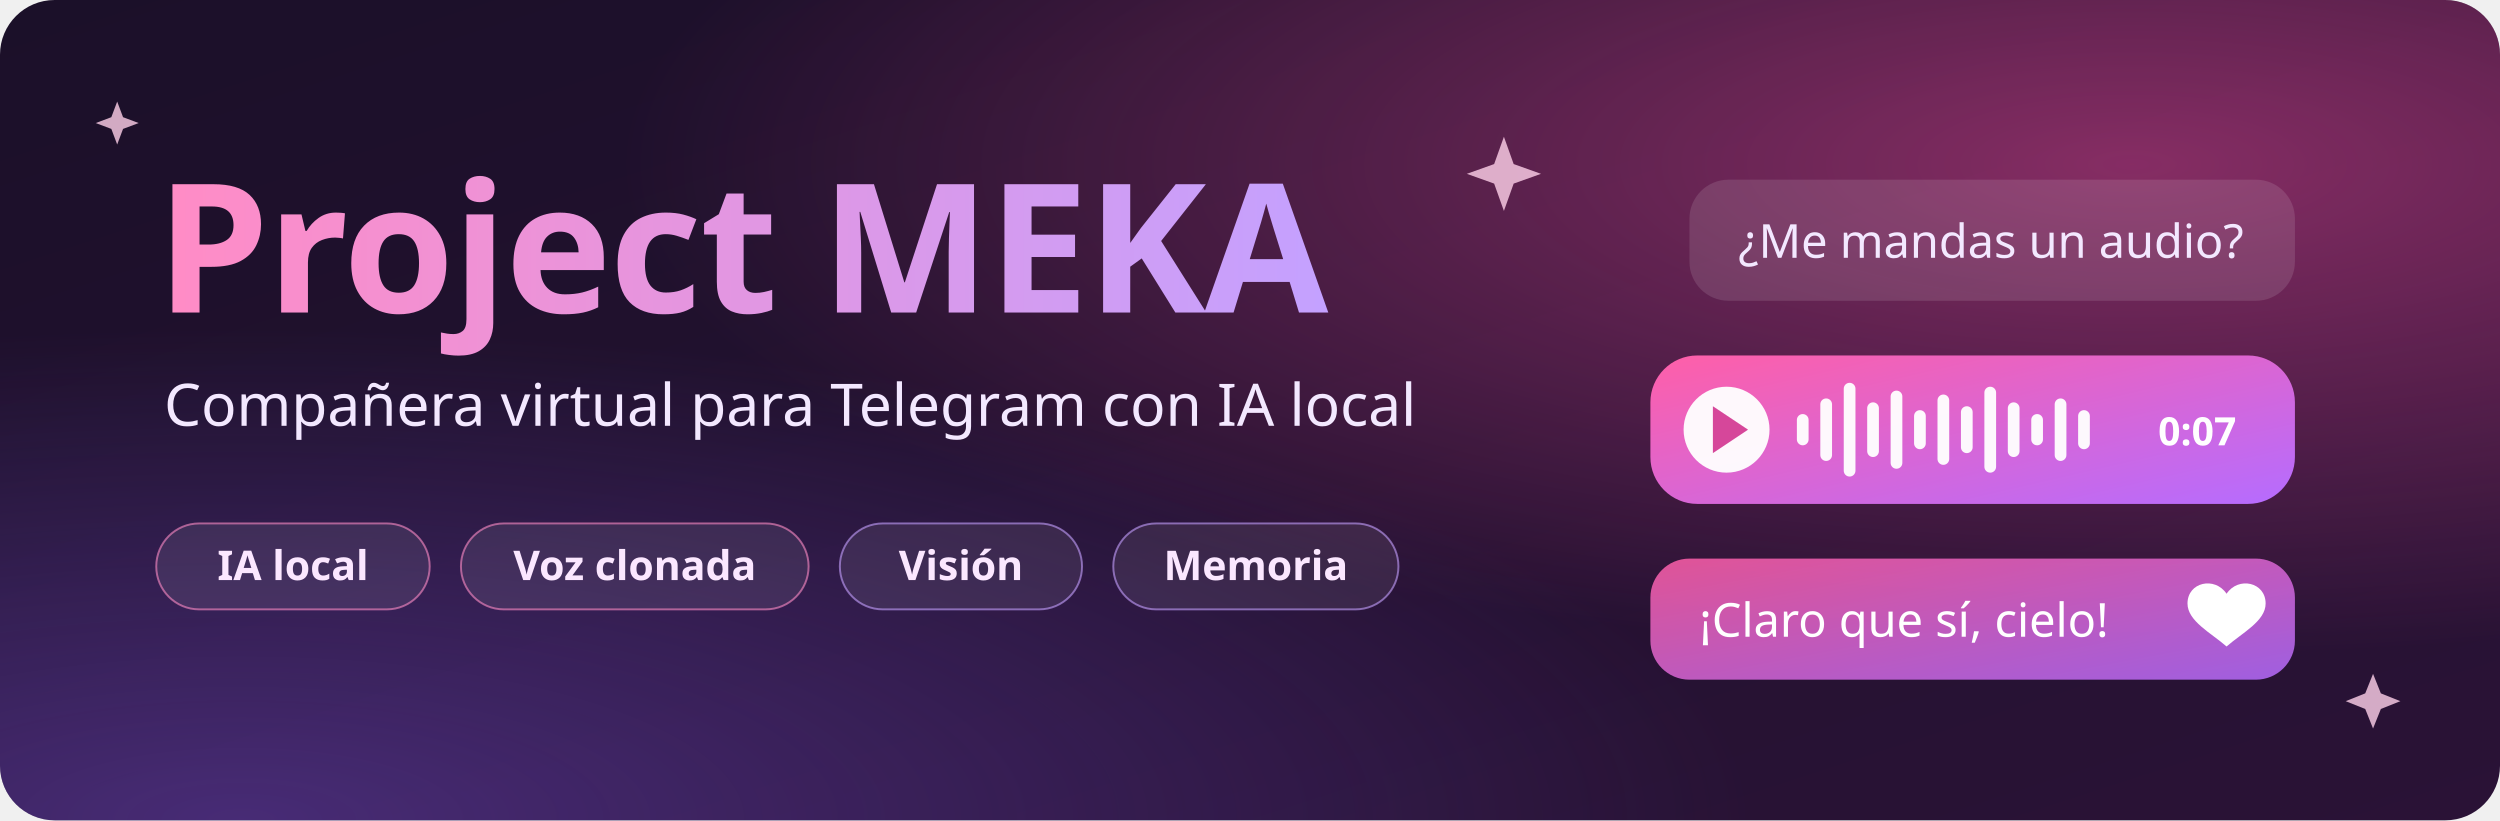
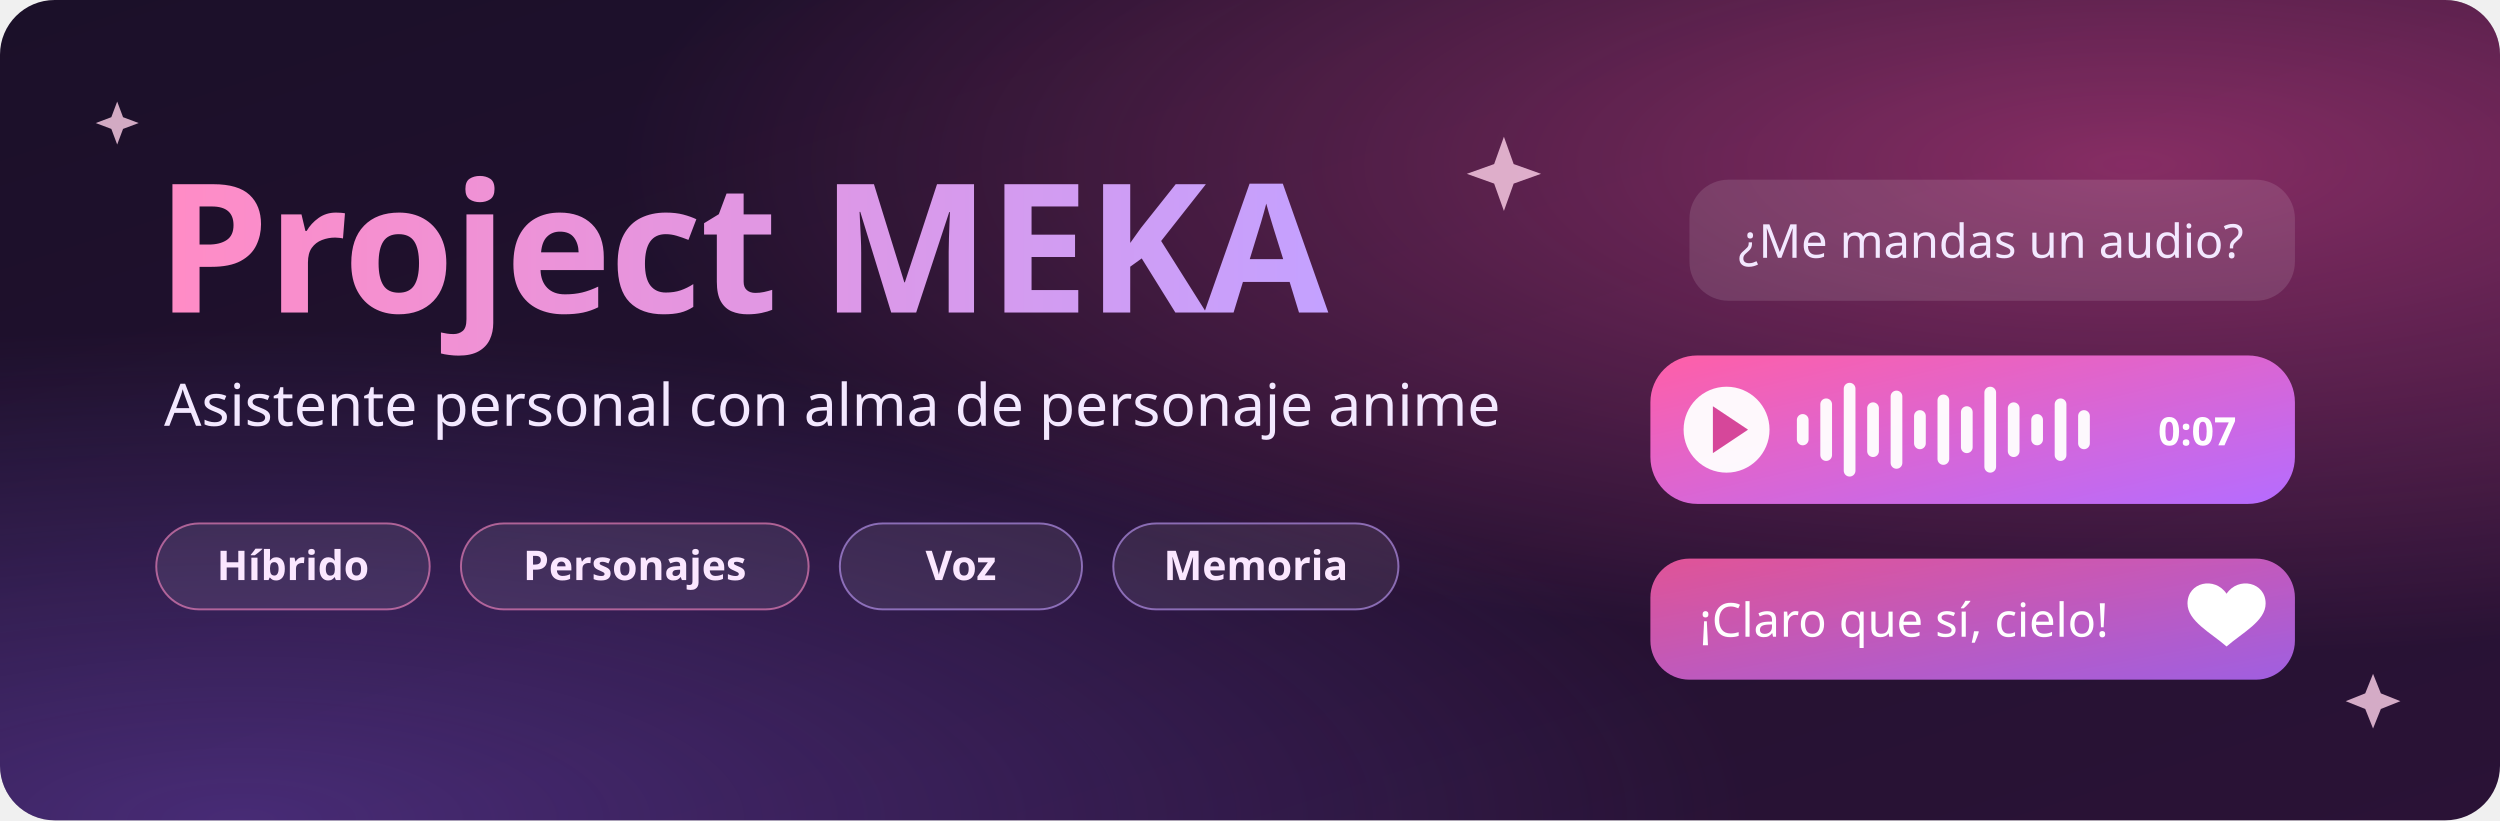
<svg xmlns="http://www.w3.org/2000/svg" viewBox="0 0 1280 420" width="1280" height="420" role="img" aria-labelledby="title desc">
  <defs>
    <linearGradient id="bg" x1="0" y1="0" x2="1" y2="1">
      <stop offset="0" stop-color="#1b1029" />
      <stop offset="1" stop-color="#2a1236" />
    </linearGradient>
    <radialGradient id="glow1" cx="0.85" cy="0.2" r="0.6">
      <stop offset="0" stop-color="#ff4fa3" stop-opacity="0.45" />
      <stop offset="1" stop-color="#ff4fa3" stop-opacity="0" />
    </radialGradient>
    <radialGradient id="glow2" cx="0.1" cy="1" r="0.6">
      <stop offset="0" stop-color="#8b5cf6" stop-opacity="0.35" />
      <stop offset="1" stop-color="#8b5cf6" stop-opacity="0" />
    </radialGradient>
    <linearGradient id="titleGrad" x1="0" y1="0" x2="1" y2="0">
      <stop offset="0" stop-color="#ff8cc6" />
      <stop offset="1" stop-color="#c4a1ff" />
    </linearGradient>
    <linearGradient id="bubbleGrad" x1="0" y1="0" x2="1" y2="1">
      <stop offset="0" stop-color="#ff5fa8" />
      <stop offset="1" stop-color="#b56cff" />
    </linearGradient>
    <style>
      .font { font-family: "Segoe UI", -apple-system, BlinkMacSystemFont, "Helvetica Neue", "Noto Sans", Ubuntu, Arial, sans-serif; }
      .pill-text { font-size: 21px; font-weight: 600; fill: #fbe7ff; }
    </style>
  </defs>
  <rect width="1280" height="420" rx="28" fill="url(#bg)" />
  <rect width="1280" height="420" rx="28" fill="url(#glow1)" />
  <rect width="1280" height="420" rx="28" fill="url(#glow2)" />
  <g fill="#ffd1ea" opacity="0.8">
    <path d="M770 70 l5 14 14 5 -14 5 -5 14 -5 -14 -14 -5 14 -5z" />
    <path d="M1215 345 l4 10 10 4 -10 4 -4 10 -4 -10 -10 -4 10 -4z" />
    <path d="M60 52 l3 8 8 3 -8 3 -3 8 -3 -8 -8 -3 8 -3z" />
  </g>
  <g class="font">
    <text x="80" y="160" font-size="92" font-weight="800" fill="url(#titleGrad)" letter-spacing="-1">Project MEKA</text>
-     <text x="84" y="218" font-size="30" font-weight="500" fill="#f3e8ff">Compañera virtual para Telegram con IA local</text>
+     <text x="84" y="218" font-size="30" font-weight="500" fill="#f3e8ff">Asistente personal con alma de personaje anime</text>
    <g transform="translate(80 268)">
      <rect width="140" height="44" rx="22" fill="#ffffff" fill-opacity="0.08" stroke="#ff8cc6" stroke-opacity="0.6" />
-       <text x="70" y="29" text-anchor="middle" class="pill-text">IA local</text>
+       <text x="70" y="29" text-anchor="middle" class="pill-text">Híbrido</text>
      <rect x="156" width="178" height="44" rx="22" fill="#ffffff" fill-opacity="0.08" stroke="#ff8cc6" stroke-opacity="0.6" />
-       <text x="245" y="29" text-anchor="middle" class="pill-text">Voz clonada</text>
+       <text x="245" y="29" text-anchor="middle" class="pill-text">Personajes</text>
      <rect x="350" width="124" height="44" rx="22" fill="#ffffff" fill-opacity="0.08" stroke="#c4a1ff" stroke-opacity="0.6" />
-       <text x="412" y="29" text-anchor="middle" class="pill-text">Visión</text>
+       <text x="412" y="29" text-anchor="middle" class="pill-text">Voz</text>
      <rect x="490" width="146" height="44" rx="22" fill="#ffffff" fill-opacity="0.08" stroke="#c4a1ff" stroke-opacity="0.6" />
      <text x="563" y="29" text-anchor="middle" class="pill-text">Memoria</text>
    </g>
  </g>
  <g class="font">
    <rect x="865" y="92" width="310" height="62" rx="20" fill="#ffffff" fill-opacity="0.12" />
    <text x="890" y="132" font-size="24" fill="#f3e8ff">¿Me mandas un audio?</text>
    <rect x="845" y="182" width="330" height="76" rx="24" fill="url(#bubbleGrad)" />
    <circle cx="884" cy="220" r="22" fill="#ffffff" fill-opacity="0.95" />
    <path d="M877 208 l18 12 -18 12z" fill="#d6479a" />
    <g fill="#ffffff" fill-opacity="0.95">
      <rect x="920" y="212" width="6" height="16" rx="3" />
      <rect x="932" y="204" width="6" height="32" rx="3" />
      <rect x="944" y="196" width="6" height="48" rx="3" />
      <rect x="956" y="206" width="6" height="28" rx="3" />
      <rect x="968" y="200" width="6" height="40" rx="3" />
      <rect x="980" y="210" width="6" height="20" rx="3" />
      <rect x="992" y="202" width="6" height="36" rx="3" />
      <rect x="1004" y="208" width="6" height="24" rx="3" />
      <rect x="1016" y="198" width="6" height="44" rx="3" />
      <rect x="1028" y="206" width="6" height="28" rx="3" />
      <rect x="1040" y="212" width="6" height="16" rx="3" />
      <rect x="1052" y="204" width="6" height="32" rx="3" />
      <rect x="1064" y="210" width="6" height="20" rx="3" />
    </g>
    <text x="1145" y="228" font-size="20" font-weight="600" fill="#ffffff" text-anchor="end">0:07</text>
    <rect x="845" y="286" width="330" height="62" rx="20" fill="url(#bubbleGrad)" fill-opacity="0.85" />
    <text x="870" y="326" font-size="24" fill="#ffffff">¡Claro que sí, cielo!</text>
    <path d="M1140 304 c-6 -9 -20 -6 -20 5 0 9 12 15 20 22 8 -7 20 -13 20 -22 0 -11 -14 -14 -20 -5z" fill="#ffffff" />
  </g>
</svg>
